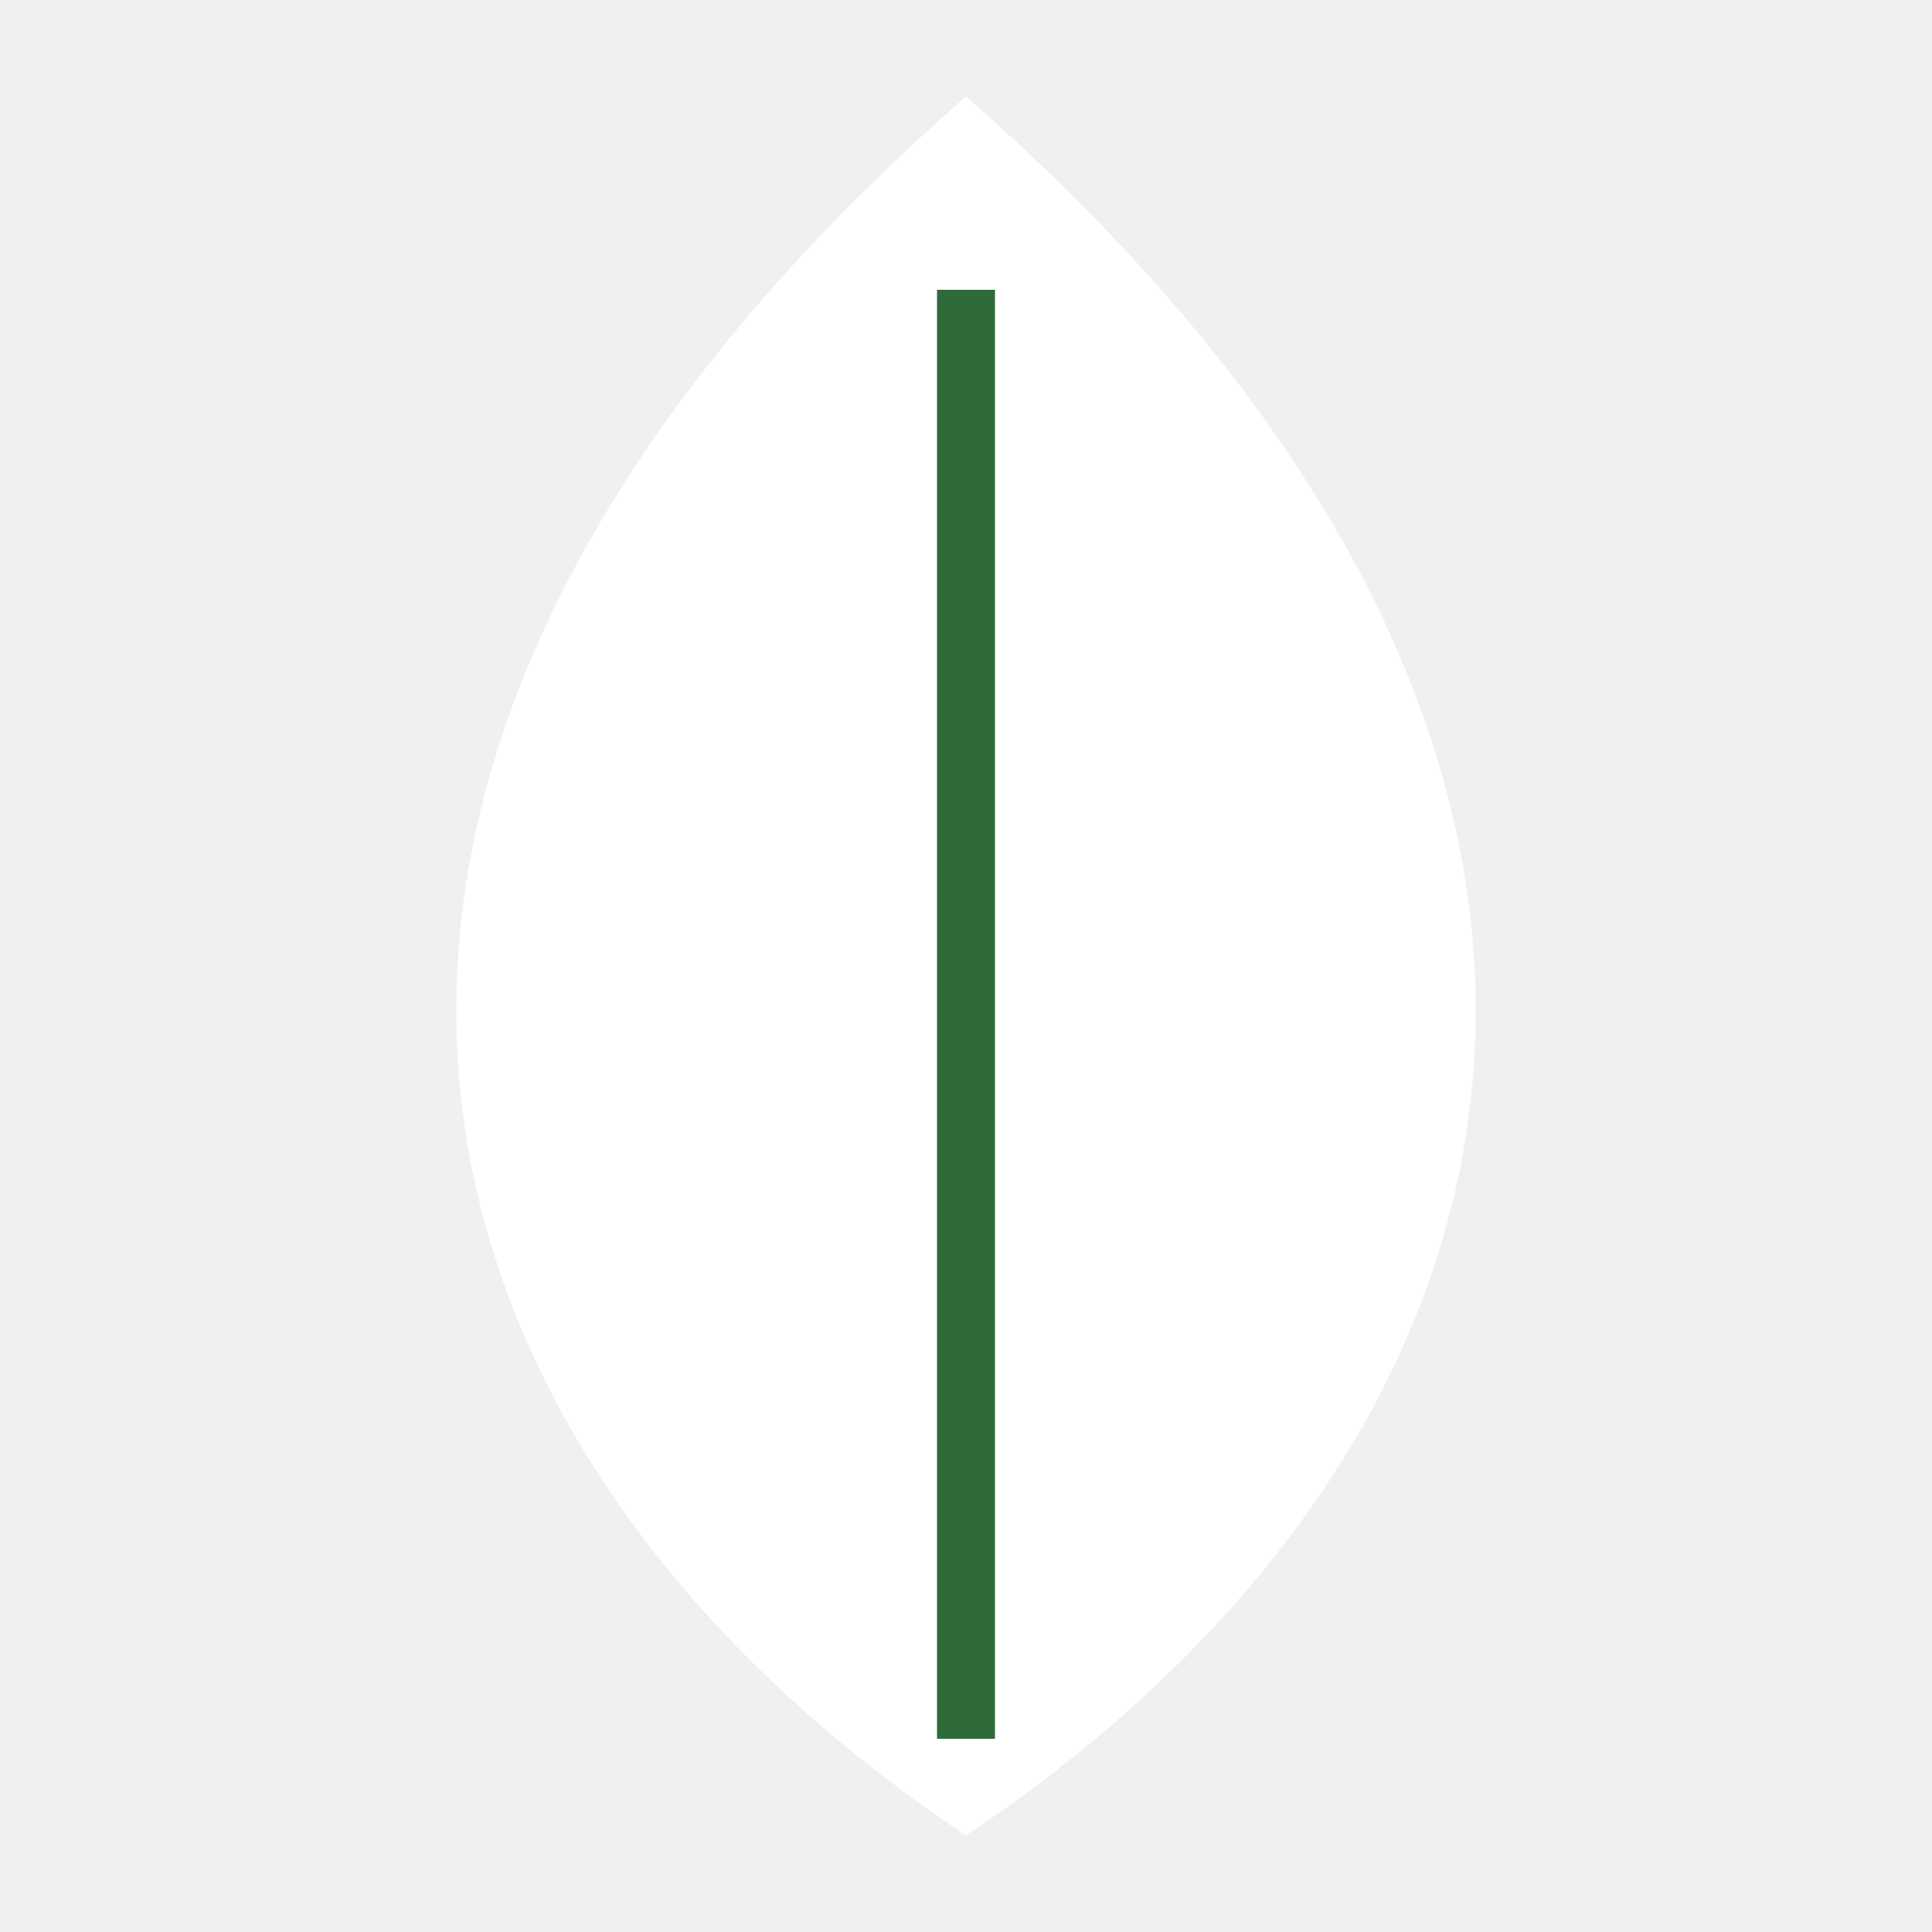
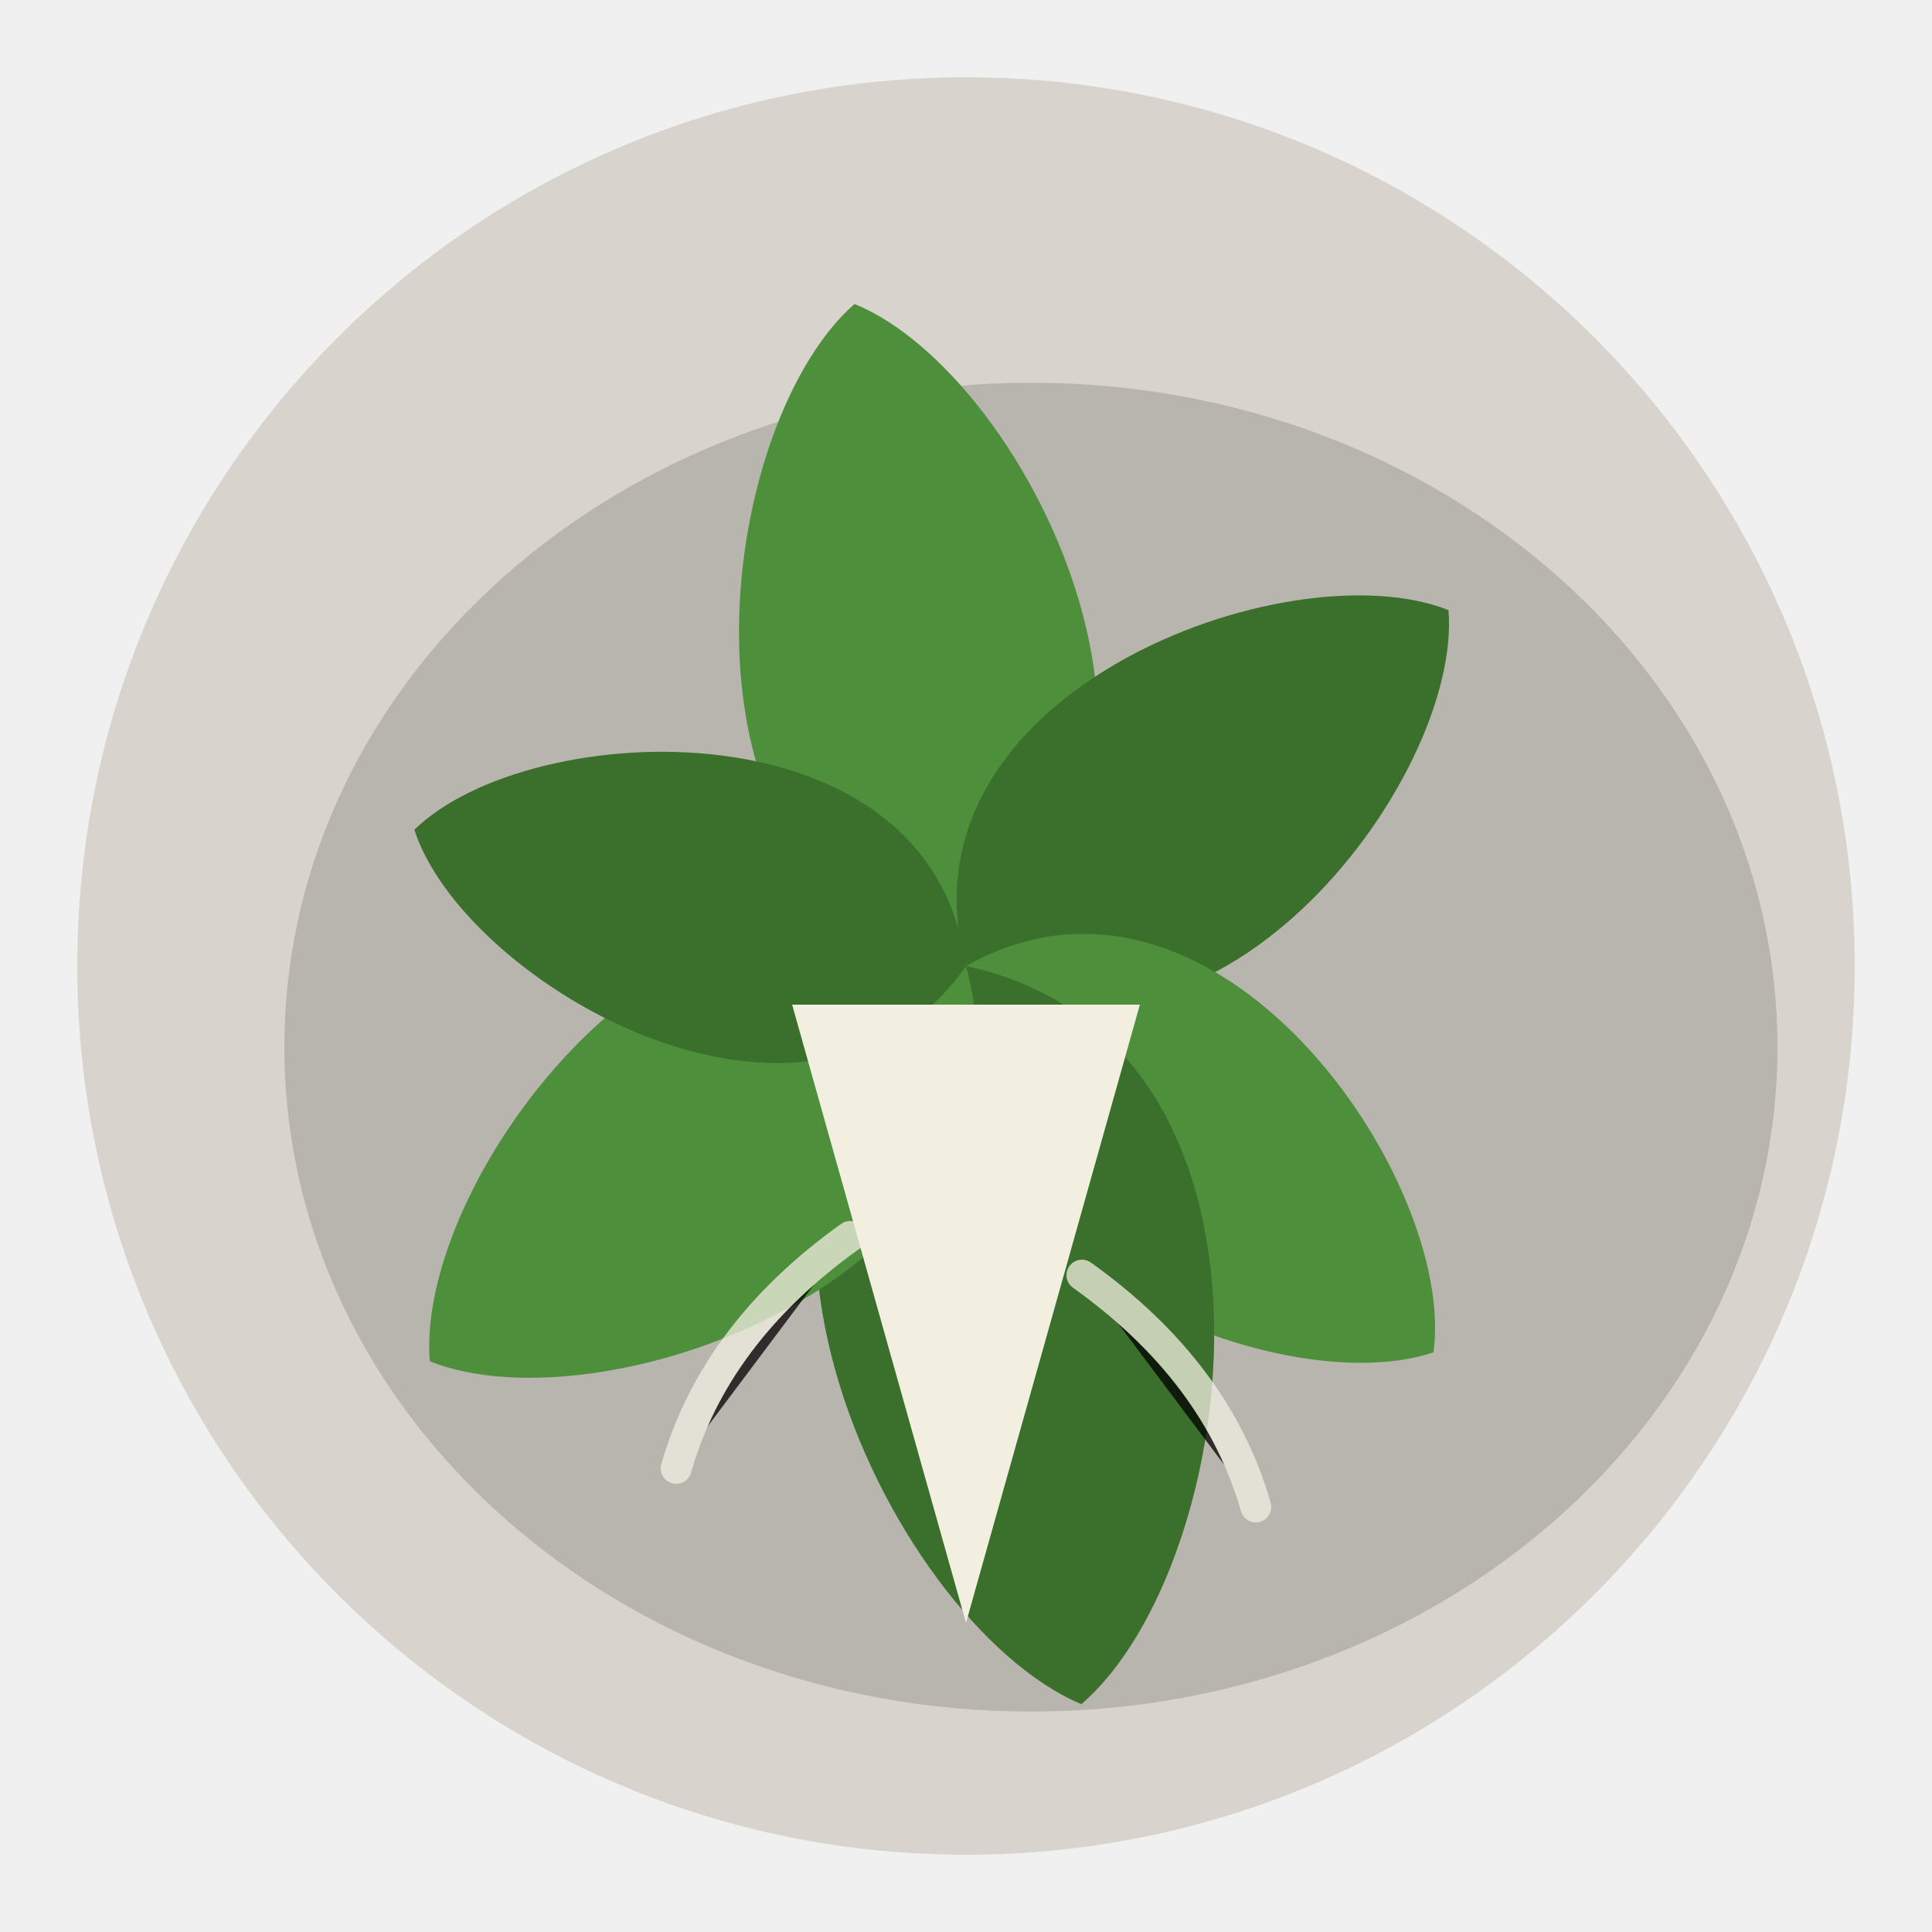
- <svg xmlns="http://www.w3.org/2000/svg" viewBox="0 0 100 100" role="img" aria-label="foglia decorativa">
-   <path d="M50 95C20 75 10 40 50 5c40 35 30 70 0 90Z" fill="#fff" />
-   <path d="M50 90V15" stroke="#2f6b3a" stroke-width="3" />
+ <svg xmlns="http://www.w3.org/2000/svg" viewBox="-50 -50 100 100" width="100" height="100" role="img" aria-label="rafano">
+   <circle cx="0" cy="0" r="46" fill="#6b4e2a" opacity="0.18" />
+   <ellipse cx="3.36" cy="4.2" rx="38.64" ry="34.39" fill="rgba(0,0,0,.15)" />
+   <g transform="rotate(-9.56)">
+     <path d="M0 0 C 15.33 -5.91, 8.43 -29.54, 0 -34.75 C -8.43 -29.54, -15.33 -5.91, 0 0 Z" fill="#4e8f3c" />
+   </g>
+   <g transform="rotate(53.59)">
+     <path d="M0 0 C 13.69 -5.27, 7.53 -26.37, 0 -31.03 C -7.53 -26.37, -13.69 -5.27, 0 0 Z" fill="#3a6f2c" />
+   </g>
+   <g transform="rotate(129.57)">
+     <path d="M0 0 C 13.85 -5.34, 7.62 -26.68, 0 -31.39 C -7.62 -26.68, -13.85 -5.34, 0 0 Z" fill="#4e8f3c" />
+   </g>
+   <g transform="rotate(171.12)">
+     <path d="M0 0 C 17.06 -6.57, 9.38 -32.87, 0 -38.67 C -9.38 -32.87, -17.06 -6.57, 0 0 Z" fill="#3a6f2c" />
+   </g>
+   <g transform="rotate(233.6)">
+     <path d="M0 0 C 15.21 -5.86, 8.37 -29.31, 0 -34.48 C -8.37 -29.31, -15.21 -5.86, 0 0 Z" fill="#4e8f3c" />
+   </g>
+   <g transform="rotate(283.87)">
+     <path d="M0 0 C 12.97 -5, 7.14 -25, 0 -29.41 C -7.14 -25, -12.97 -5, 0 0 Z" fill="#3a6f2c" />
+   </g>
+   <path d="M-9 2 L 9 2 L 0 34 Z" fill="#f2efe1" />
+   <g stroke="#f2efe1" stroke-width="1.6" stroke-linecap="round" opacity=".75">
+     <path d="M-6 14 q-7 5 -9 12" />
+     <path d="M6 16 q7 5 9 12" />
+   </g>
</svg>
